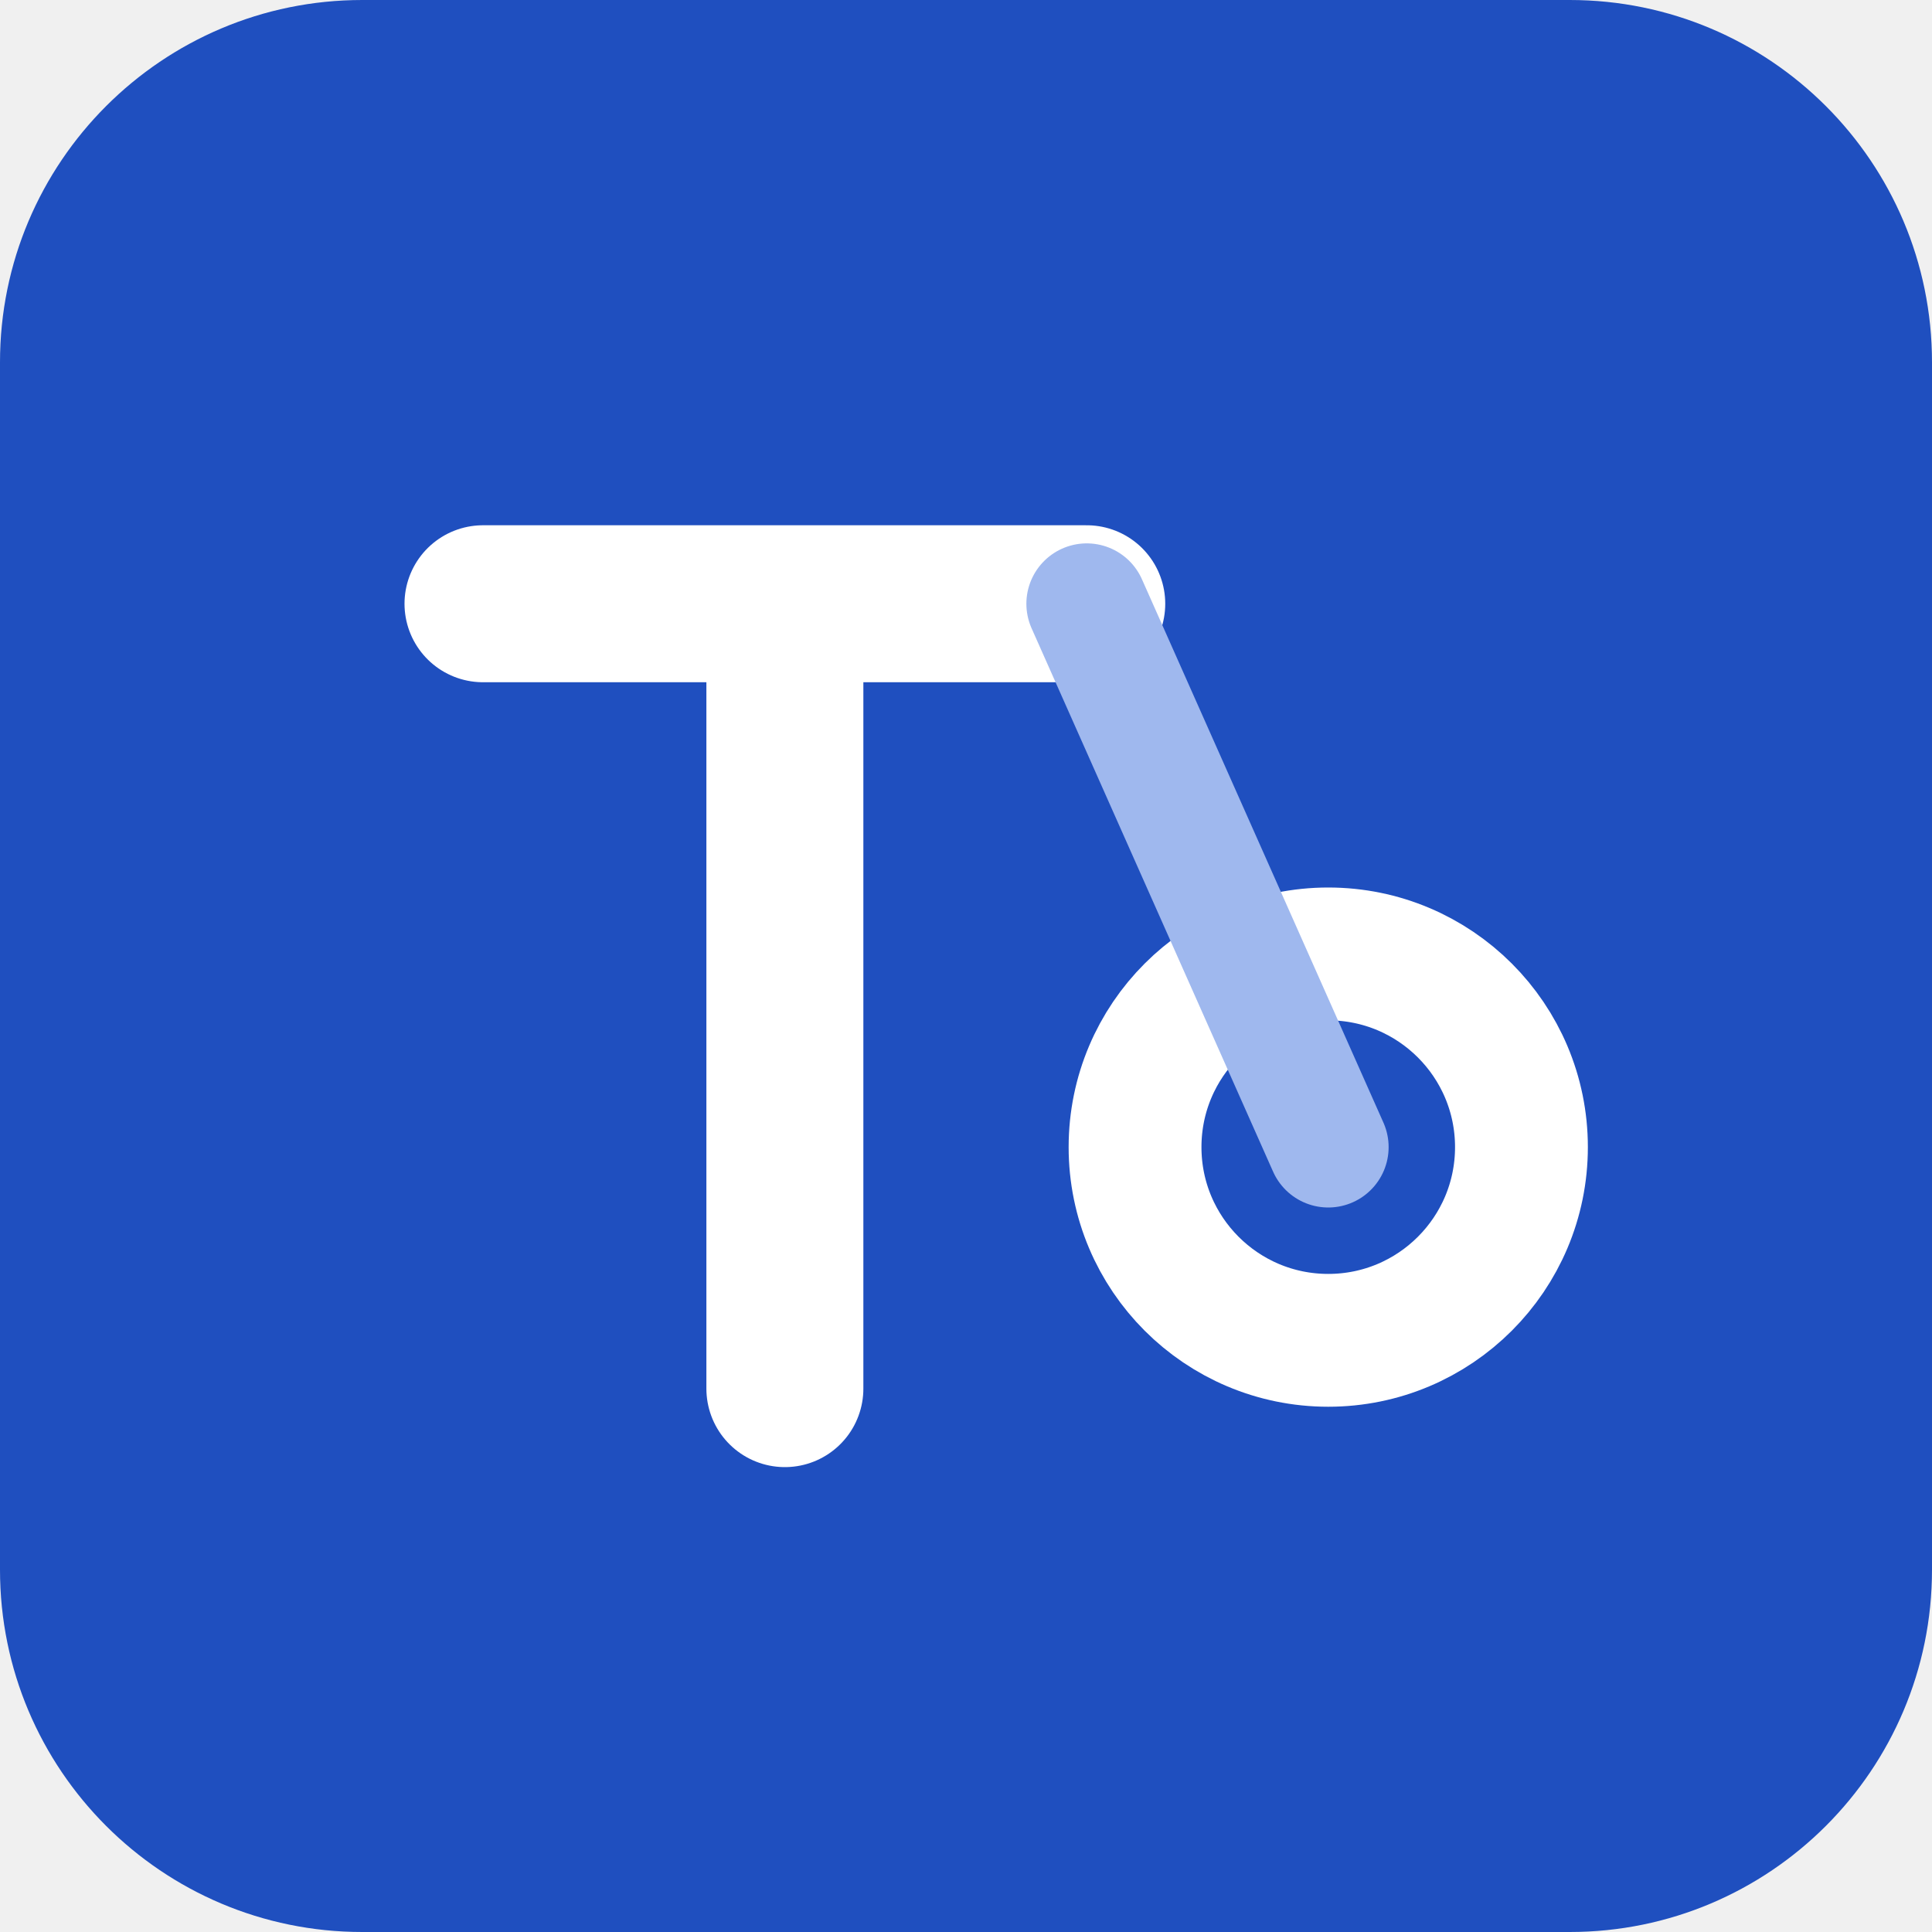
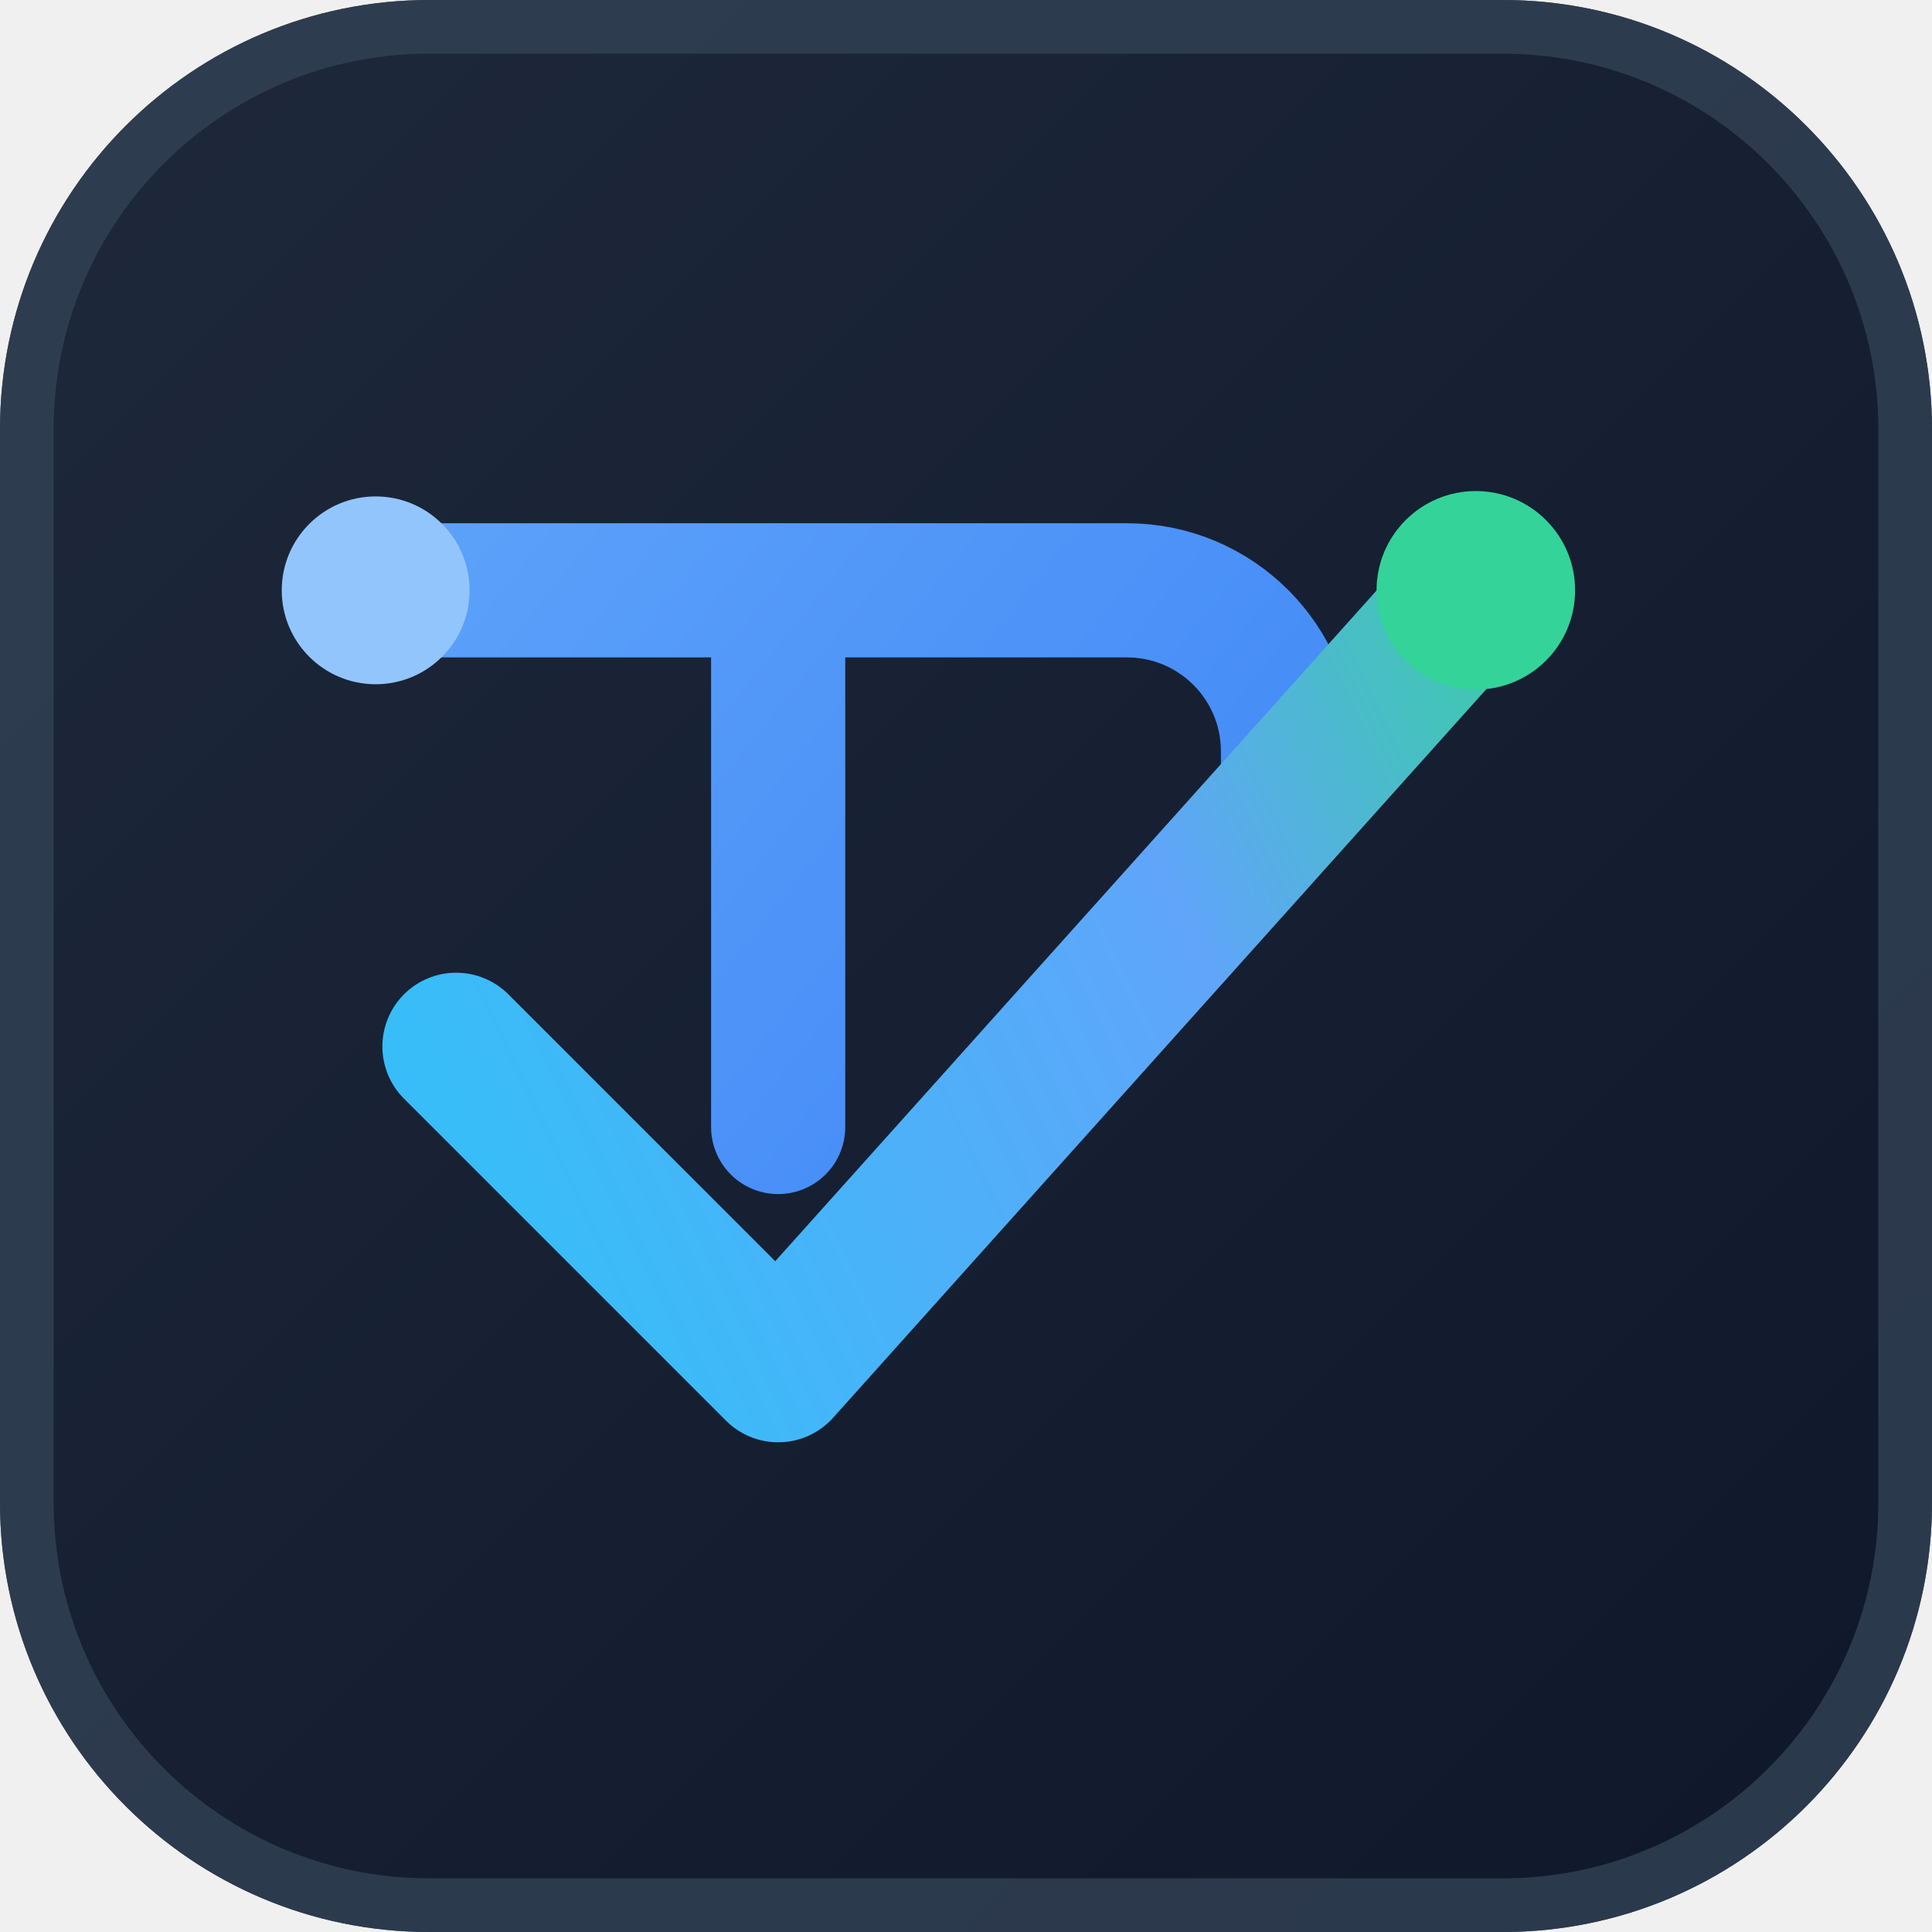
- <svg xmlns="http://www.w3.org/2000/svg" viewBox="0 0 32 32">
-   <rect width="32" height="32" rx="6" fill="#1f4fbf" />
-   <path d="M8 10h10M13 10v13" stroke="#fff" stroke-width="2.6" stroke-linecap="round" />
-   <circle cx="22" cy="19" r="3.2" fill="none" stroke="#fff" stroke-width="2.2" />
-   <path d="M18 10l4 9" stroke="#9fb8ee" stroke-width="2" stroke-linecap="round" />
+ <svg xmlns="http://www.w3.org/2000/svg" viewBox="0 0 36 36" fill="none">
+   <defs>
+     <linearGradient id="ttFaviconBg" x1="0" y1="0" x2="36" y2="36" gradientUnits="userSpaceOnUse">
+       <stop offset="0%" stop-color="#1E293B" />
+       <stop offset="100%" stop-color="#0F172A" />
+     </linearGradient>
+     <linearGradient id="ttFaviconTrace" x1="6" y1="8" x2="26" y2="24" gradientUnits="userSpaceOnUse">
+       <stop offset="0%" stop-color="#60A5FA" />
+       <stop offset="100%" stop-color="#3B82F6" />
+     </linearGradient>
+     <linearGradient id="ttFaviconVerify" x1="8" y1="20" x2="29" y2="10" gradientUnits="userSpaceOnUse">
+       <stop offset="0%" stop-color="#38BDF8" />
+       <stop offset="60%" stop-color="#60A5FA" />
+       <stop offset="100%" stop-color="#34D399" />
+     </linearGradient>
+   </defs>
+   <rect width="36" height="36" rx="8" fill="url(#ttFaviconBg)" />
+   <rect x="0.5" y="0.5" width="35" height="35" rx="7.5" stroke="#334155" stroke-width="1" stroke-opacity="0.8" />
+   <path d="M7 11H21C22.657 11 24 12.343 24 14V15" stroke="url(#ttFaviconTrace)" stroke-width="2.5" stroke-linecap="round" stroke-linejoin="round" />
+   <path d="M14.5 11V21" stroke="url(#ttFaviconTrace)" stroke-width="2.5" stroke-linecap="round" />
+   <path d="M8.5 19.5L14.5 25.5L27.5 11" stroke="url(#ttFaviconVerify)" stroke-width="2.75" stroke-linecap="round" stroke-linejoin="round" />
+   <circle cx="7" cy="11" r="1.75" fill="#93C5FD" />
+   <circle cx="27.5" cy="11" r="1.85" fill="#34D399" />
</svg>
